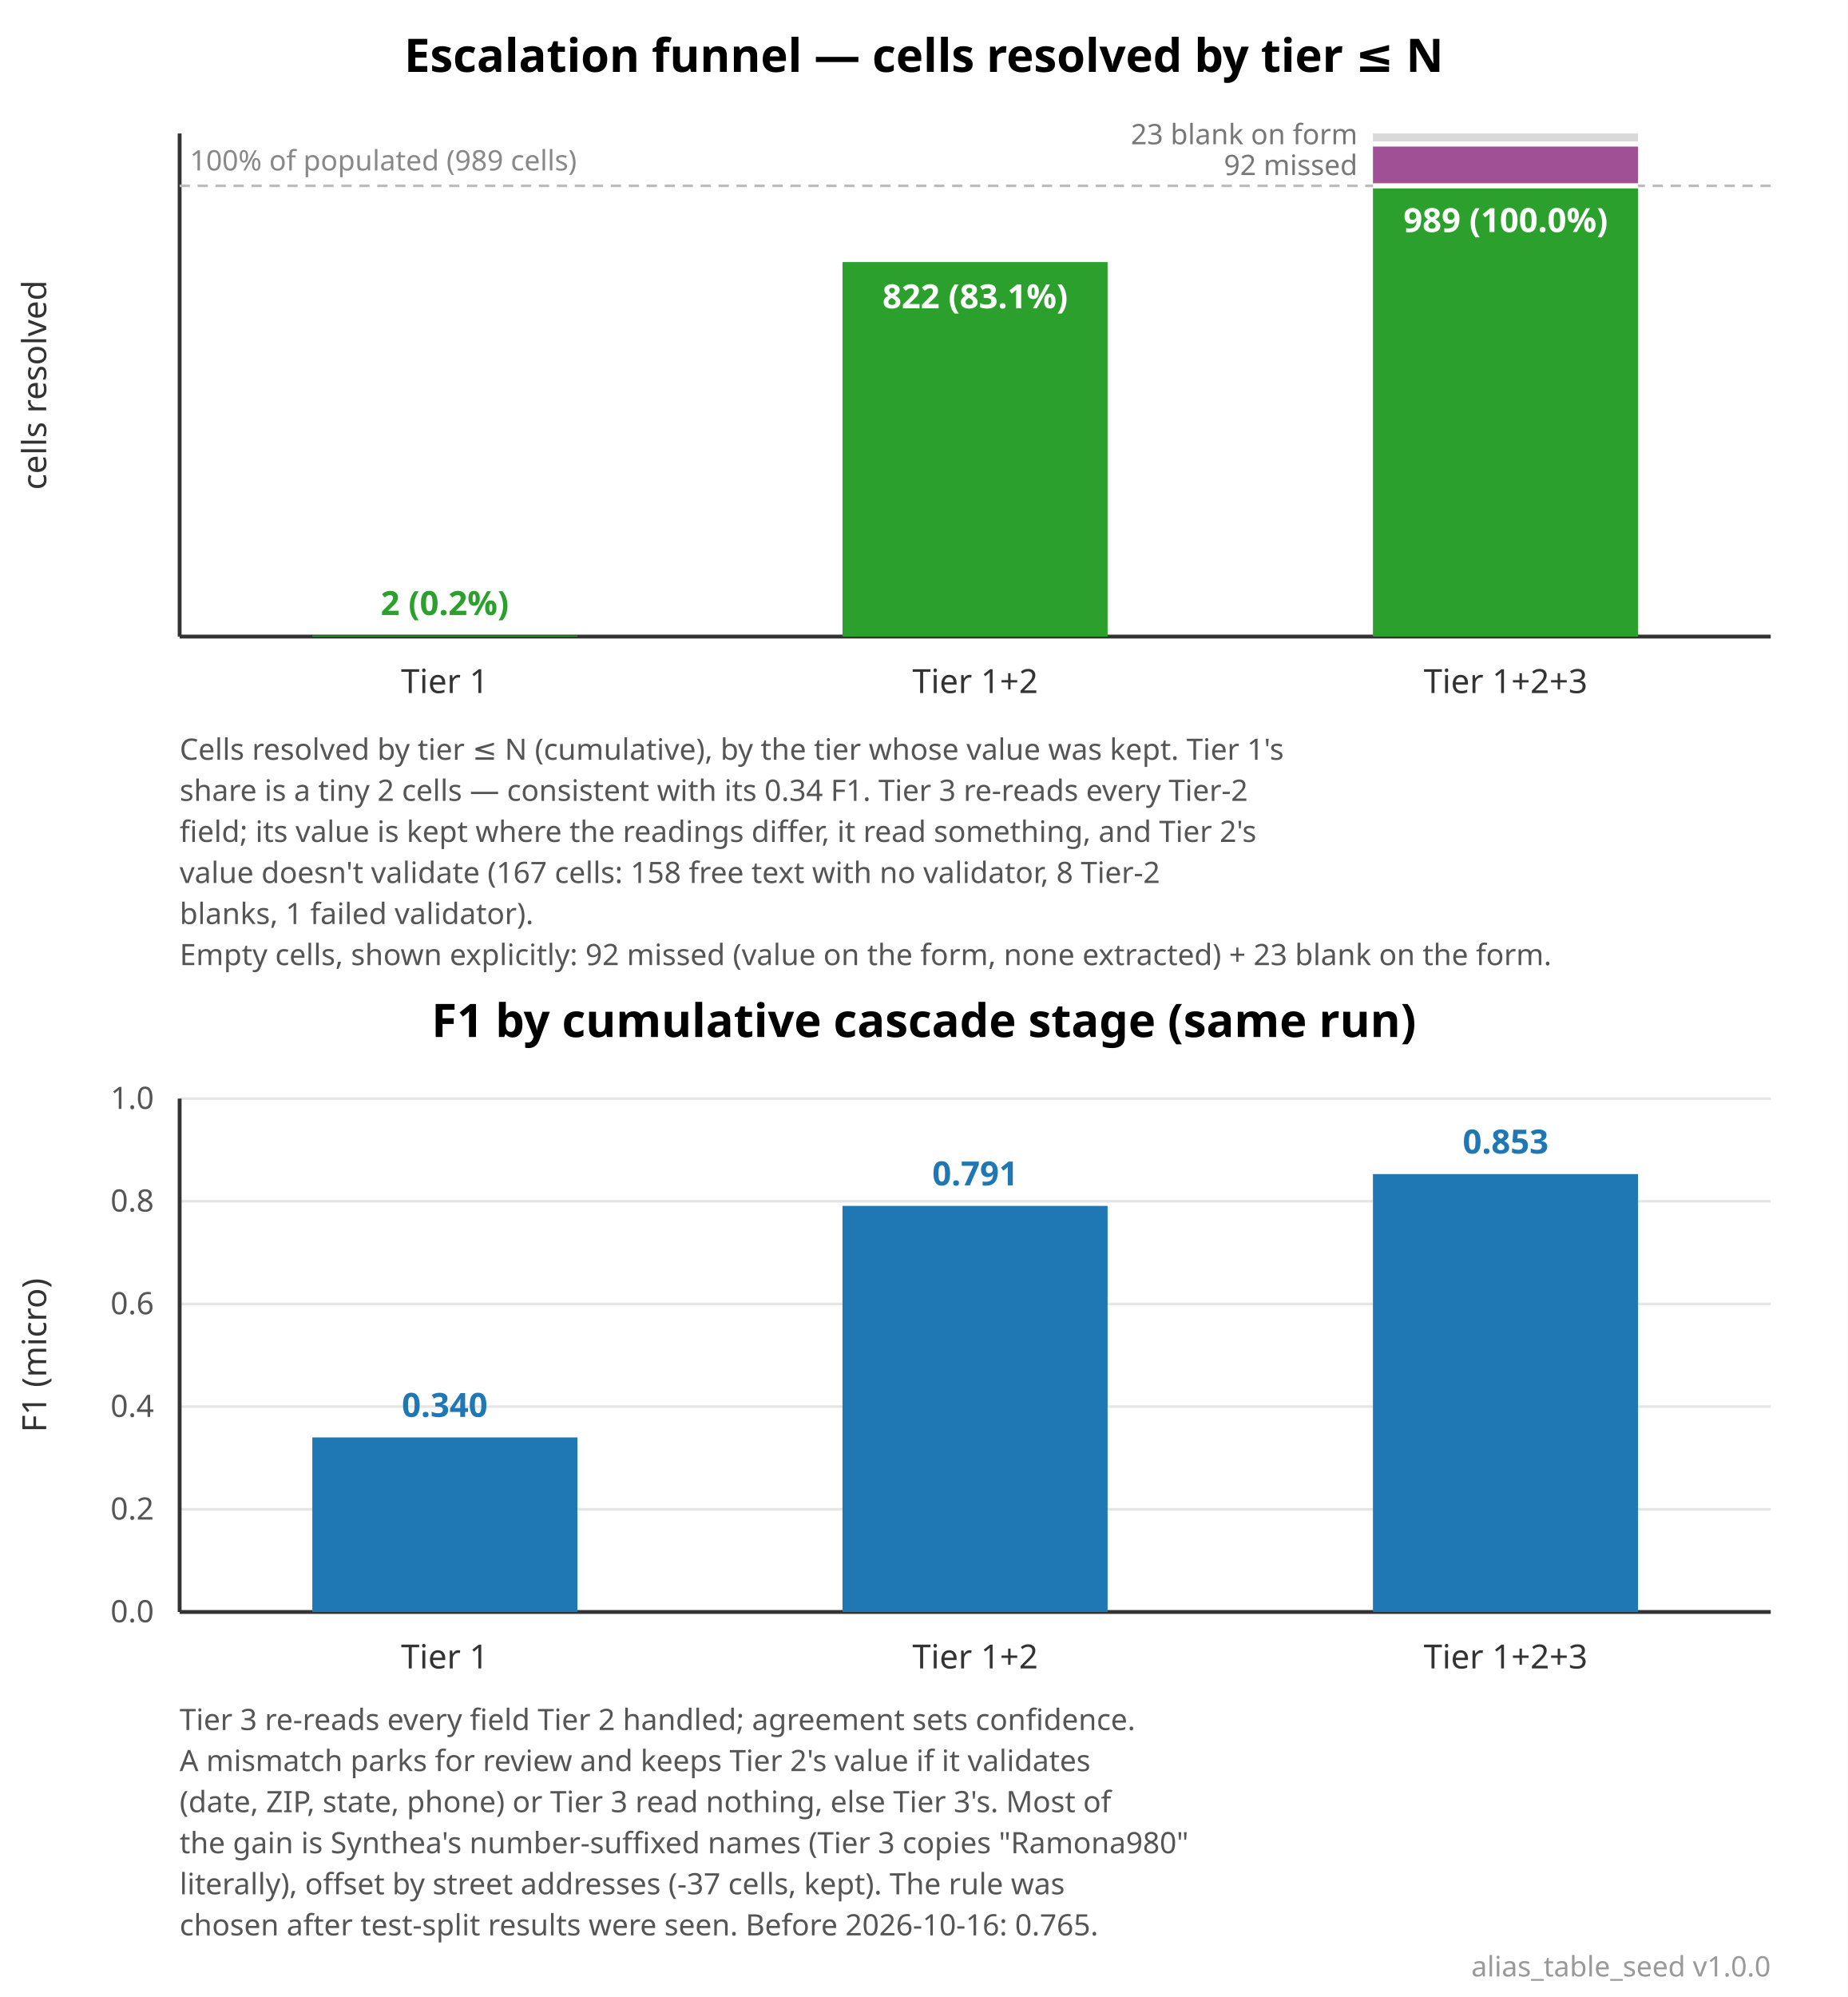
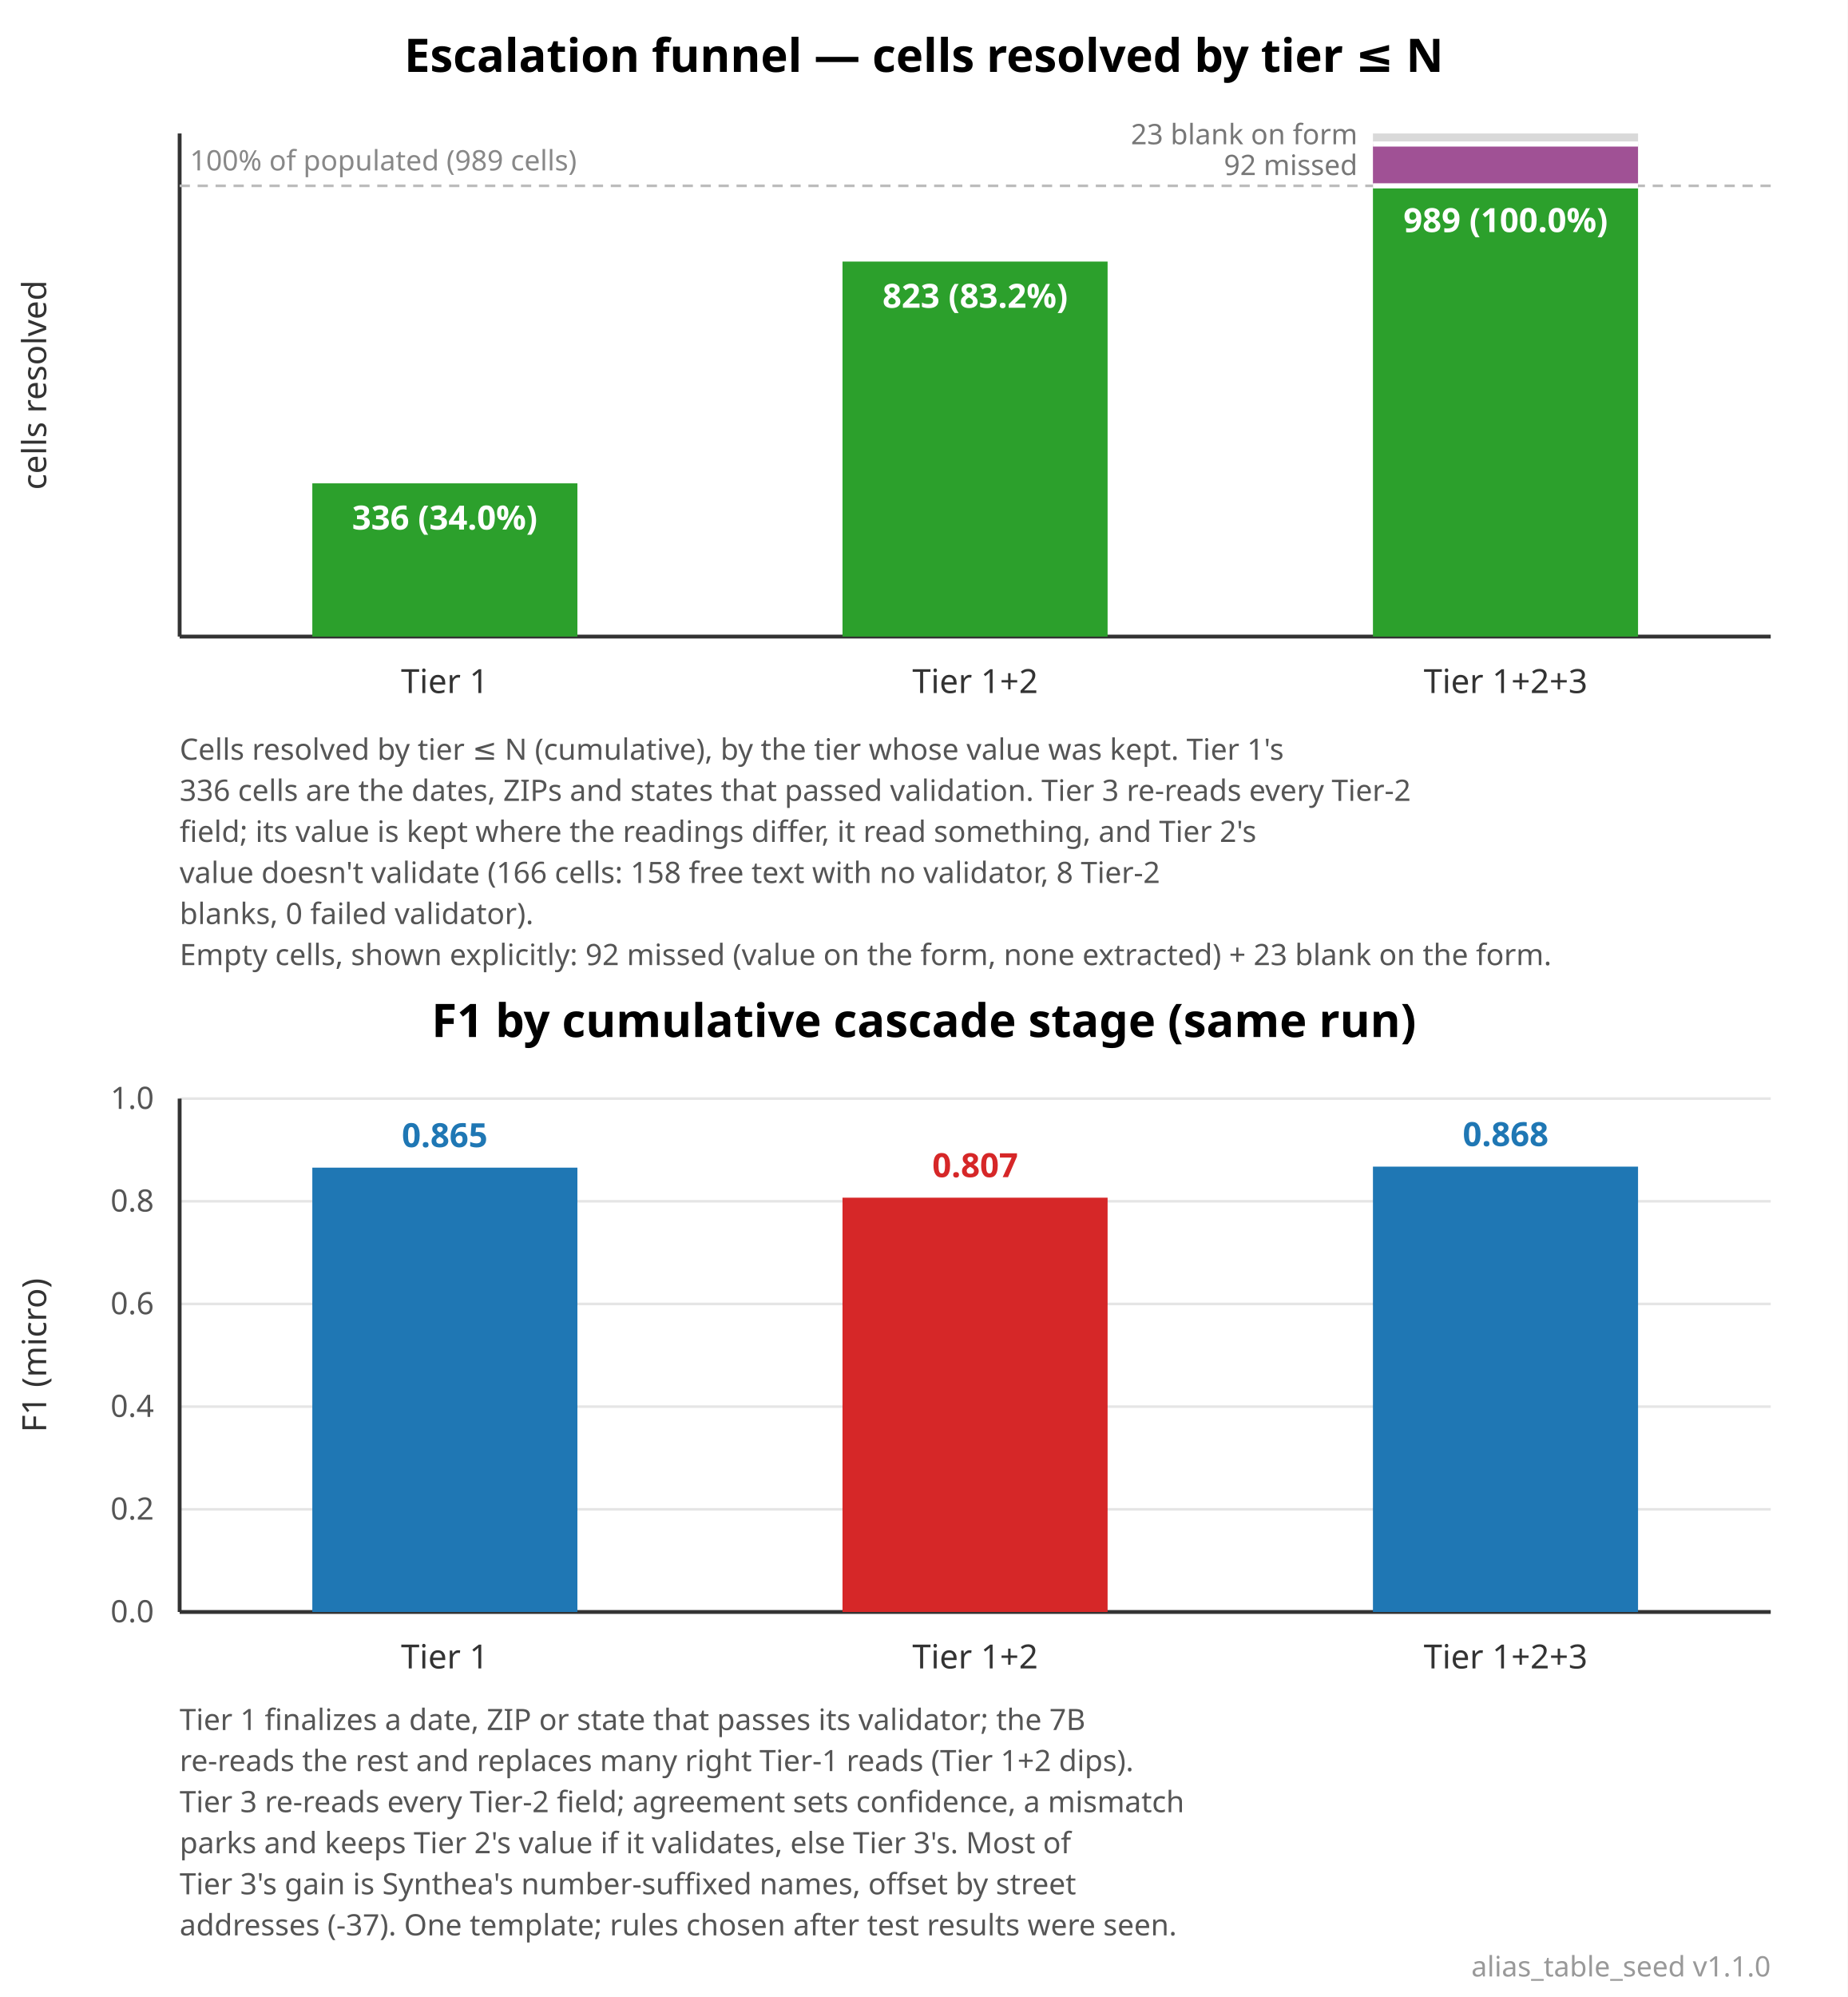
<svg xmlns="http://www.w3.org/2000/svg" width="720" height="778" viewBox="0 0 720 778" font-family="sans-serif">
  <rect width="720" height="778" fill="#ffffff" />
  <text x="360.0" y="28" text-anchor="middle" font-size="18" font-weight="bold">Escalation funnel — cells resolved by tier ≤ N</text>
  <line x1="70" y1="52" x2="70" y2="248" stroke="#333" stroke-width="1.5" />
  <line x1="70" y1="248" x2="690" y2="248" stroke="#333" stroke-width="1.5" />
  <line x1="70" y1="72.4" x2="690" y2="72.4" stroke="#bbbbbb" stroke-width="1" stroke-dasharray="4 3" />
  <text x="74" y="66.4" font-size="11" fill="#888">100% of populated (989 cells)</text>
-   <rect x="121.7" y="247.6" width="103.3" height="0.4" fill="#2ca02c" />
-   <text x="173.3" y="239.6" text-anchor="middle" font-size="13" font-weight="bold" fill="#2ca02c">2 (0.2%)</text>
+   <rect x="121.7" y="188.3" width="103.3" height="59.7" fill="#2ca02c" />
+   <text x="173.3" y="206.3" text-anchor="middle" font-size="13" font-weight="bold" fill="#ffffff">336 (34.0%)</text>
  <text x="173.3" y="270.0" text-anchor="middle" font-size="13" fill="#333">Tier 1</text>
-   <rect x="328.3" y="102.1" width="103.3" height="145.9" fill="#2ca02c" />
-   <text x="380.0" y="120.1" text-anchor="middle" font-size="13" font-weight="bold" fill="#ffffff">822 (83.1%)</text>
+   <rect x="328.3" y="101.9" width="103.3" height="146.1" fill="#2ca02c" />
+   <text x="380.0" y="119.9" text-anchor="middle" font-size="13" font-weight="bold" fill="#ffffff">823 (83.2%)</text>
  <text x="380.0" y="270.0" text-anchor="middle" font-size="13" fill="#333">Tier 1+2</text>
  <rect x="535.0" y="72.4" width="103.3" height="175.6" fill="#2ca02c" />
  <rect x="535.0" y="56.1" width="103.3" height="16.3" fill="#a05195" />
  <rect x="535.0" y="52.0" width="103.3" height="4.1" fill="#d9d9d9" />
  <line x1="535.0" y1="72.4" x2="638.3" y2="72.4" stroke="#ffffff" stroke-width="2" />
  <line x1="535.0" y1="56.1" x2="638.3" y2="56.1" stroke="#ffffff" stroke-width="2" />
  <text x="529.0" y="68.2" text-anchor="end" font-size="11" fill="#777">92 missed</text>
  <text x="529.0" y="56.2" text-anchor="end" font-size="11" fill="#777">23 blank on form</text>
  <text x="586.7" y="90.4" text-anchor="middle" font-size="13" font-weight="bold" fill="#ffffff">989 (100.0%)</text>
  <text x="586.7" y="270.0" text-anchor="middle" font-size="13" fill="#333">Tier 1+2+3</text>
  <text x="18" y="150.0" text-anchor="middle" font-size="13" fill="#333" transform="rotate(-90 18 150.0)">cells resolved</text>
  <text x="70" y="296.0" font-size="11.5" fill="#555">Cells resolved by tier ≤ N (cumulative), by the tier whose value was kept. Tier 1's</text>
-   <text x="70" y="312.0" font-size="11.5" fill="#555">share is a tiny 2 cells — consistent with its 0.34 F1. Tier 3 re-reads every Tier-2</text>
+   <text x="70" y="312.0" font-size="11.5" fill="#555">336 cells are the dates, ZIPs and states that passed validation. Tier 3 re-reads every Tier-2</text>
  <text x="70" y="328.0" font-size="11.5" fill="#555">field; its value is kept where the readings differ, it read something, and Tier 2's</text>
-   <text x="70" y="344.0" font-size="11.5" fill="#555">value doesn't validate (167 cells: 158 free text with no validator, 8 Tier-2</text>
-   <text x="70" y="360.0" font-size="11.5" fill="#555">blanks, 1 failed validator).</text>
+   <text x="70" y="344.0" font-size="11.5" fill="#555">value doesn't validate (166 cells: 158 free text with no validator, 8 Tier-2</text>
+   <text x="70" y="360.0" font-size="11.5" fill="#555">blanks, 0 failed validator).</text>
  <text x="70" y="376.0" font-size="11.5" fill="#555">Empty cells, shown explicitly: 92 missed (value on the form, none extracted) + 23 blank on the form.</text>
  <text x="360.0" y="404" text-anchor="middle" font-size="18" font-weight="bold">F1 by cumulative cascade stage (same run)</text>
  <line x1="70" y1="628.0" x2="690" y2="628.0" stroke="#e5e5e5" stroke-width="1" />
  <text x="60" y="632.0" text-anchor="end" font-size="12" fill="#555">0.0</text>
  <line x1="70" y1="588.0" x2="690" y2="588.0" stroke="#e5e5e5" stroke-width="1" />
  <text x="60" y="592.0" text-anchor="end" font-size="12" fill="#555">0.2</text>
  <line x1="70" y1="548.0" x2="690" y2="548.0" stroke="#e5e5e5" stroke-width="1" />
  <text x="60" y="552.0" text-anchor="end" font-size="12" fill="#555">0.4</text>
  <line x1="70" y1="508.0" x2="690" y2="508.0" stroke="#e5e5e5" stroke-width="1" />
  <text x="60" y="512.0" text-anchor="end" font-size="12" fill="#555">0.6</text>
  <line x1="70" y1="468.0" x2="690" y2="468.0" stroke="#e5e5e5" stroke-width="1" />
  <text x="60" y="472.0" text-anchor="end" font-size="12" fill="#555">0.8</text>
  <line x1="70" y1="428.0" x2="690" y2="428.0" stroke="#e5e5e5" stroke-width="1" />
  <text x="60" y="432.0" text-anchor="end" font-size="12" fill="#555">1.0</text>
  <line x1="70" y1="428" x2="70" y2="628" stroke="#333" stroke-width="1.5" />
  <line x1="70" y1="628" x2="690" y2="628" stroke="#333" stroke-width="1.5" />
-   <rect x="121.7" y="560.0" width="103.3" height="68.0" fill="#1f77b4" />
-   <text x="173.3" y="552.0" text-anchor="middle" font-size="13" font-weight="bold" fill="#1f77b4">0.340</text>
+   <rect x="121.7" y="454.9" width="103.3" height="173.1" fill="#1f77b4" />
+   <text x="173.3" y="446.9" text-anchor="middle" font-size="13" font-weight="bold" fill="#1f77b4">0.865</text>
  <text x="173.3" y="650.0" text-anchor="middle" font-size="13" fill="#333">Tier 1</text>
-   <rect x="328.3" y="469.8" width="103.3" height="158.2" fill="#1f77b4" />
-   <text x="380.0" y="461.8" text-anchor="middle" font-size="13" font-weight="bold" fill="#1f77b4">0.791</text>
+   <rect x="328.3" y="466.6" width="103.3" height="161.4" fill="#d62728" />
+   <text x="380.0" y="458.6" text-anchor="middle" font-size="13" font-weight="bold" fill="#d62728">0.807</text>
  <text x="380.0" y="650.0" text-anchor="middle" font-size="13" fill="#333">Tier 1+2</text>
-   <rect x="535.0" y="457.4" width="103.3" height="170.6" fill="#1f77b4" />
-   <text x="586.7" y="449.4" text-anchor="middle" font-size="13" font-weight="bold" fill="#1f77b4">0.853</text>
+   <rect x="535.0" y="454.5" width="103.3" height="173.5" fill="#1f77b4" />
+   <text x="586.7" y="446.5" text-anchor="middle" font-size="13" font-weight="bold" fill="#1f77b4">0.868</text>
  <text x="586.7" y="650.0" text-anchor="middle" font-size="13" fill="#333">Tier 1+2+3</text>
  <text x="18" y="528.0" text-anchor="middle" font-size="13" fill="#333" transform="rotate(-90 18 528.0)">F1 (micro)</text>
-   <text x="70" y="674.0" font-size="11.5" fill="#555">Tier 3 re-reads every field Tier 2 handled; agreement sets confidence.</text>
-   <text x="70" y="690.0" font-size="11.5" fill="#555">A mismatch parks for review and keeps Tier 2's value if it validates</text>
-   <text x="70" y="706.0" font-size="11.5" fill="#555">(date, ZIP, state, phone) or Tier 3 read nothing, else Tier 3's. Most of</text>
-   <text x="70" y="722.0" font-size="11.5" fill="#555">the gain is Synthea's number-suffixed names (Tier 3 copies "Ramona980"</text>
-   <text x="70" y="738.0" font-size="11.5" fill="#555">literally), offset by street addresses (-37 cells, kept). The rule was</text>
-   <text x="70" y="754.0" font-size="11.5" fill="#555">chosen after test-split results were seen. Before 2026-10-16: 0.765.</text>
-   <text x="690" y="770" text-anchor="end" font-size="11" fill="#999">alias_table_seed v1.0.0</text>
+   <text x="70" y="674.0" font-size="11.5" fill="#555">Tier 1 finalizes a date, ZIP or state that passes its validator; the 7B</text>
+   <text x="70" y="690.0" font-size="11.5" fill="#555">re-reads the rest and replaces many right Tier-1 reads (Tier 1+2 dips).</text>
+   <text x="70" y="706.0" font-size="11.5" fill="#555">Tier 3 re-reads every Tier-2 field; agreement sets confidence, a mismatch</text>
+   <text x="70" y="722.0" font-size="11.5" fill="#555">parks and keeps Tier 2's value if it validates, else Tier 3's. Most of</text>
+   <text x="70" y="738.0" font-size="11.5" fill="#555">Tier 3's gain is Synthea's number-suffixed names, offset by street</text>
+   <text x="70" y="754.0" font-size="11.5" fill="#555">addresses (-37). One template; rules chosen after test results were seen.</text>
+   <text x="690" y="770" text-anchor="end" font-size="11" fill="#999">alias_table_seed v1.1.0</text>
</svg>
